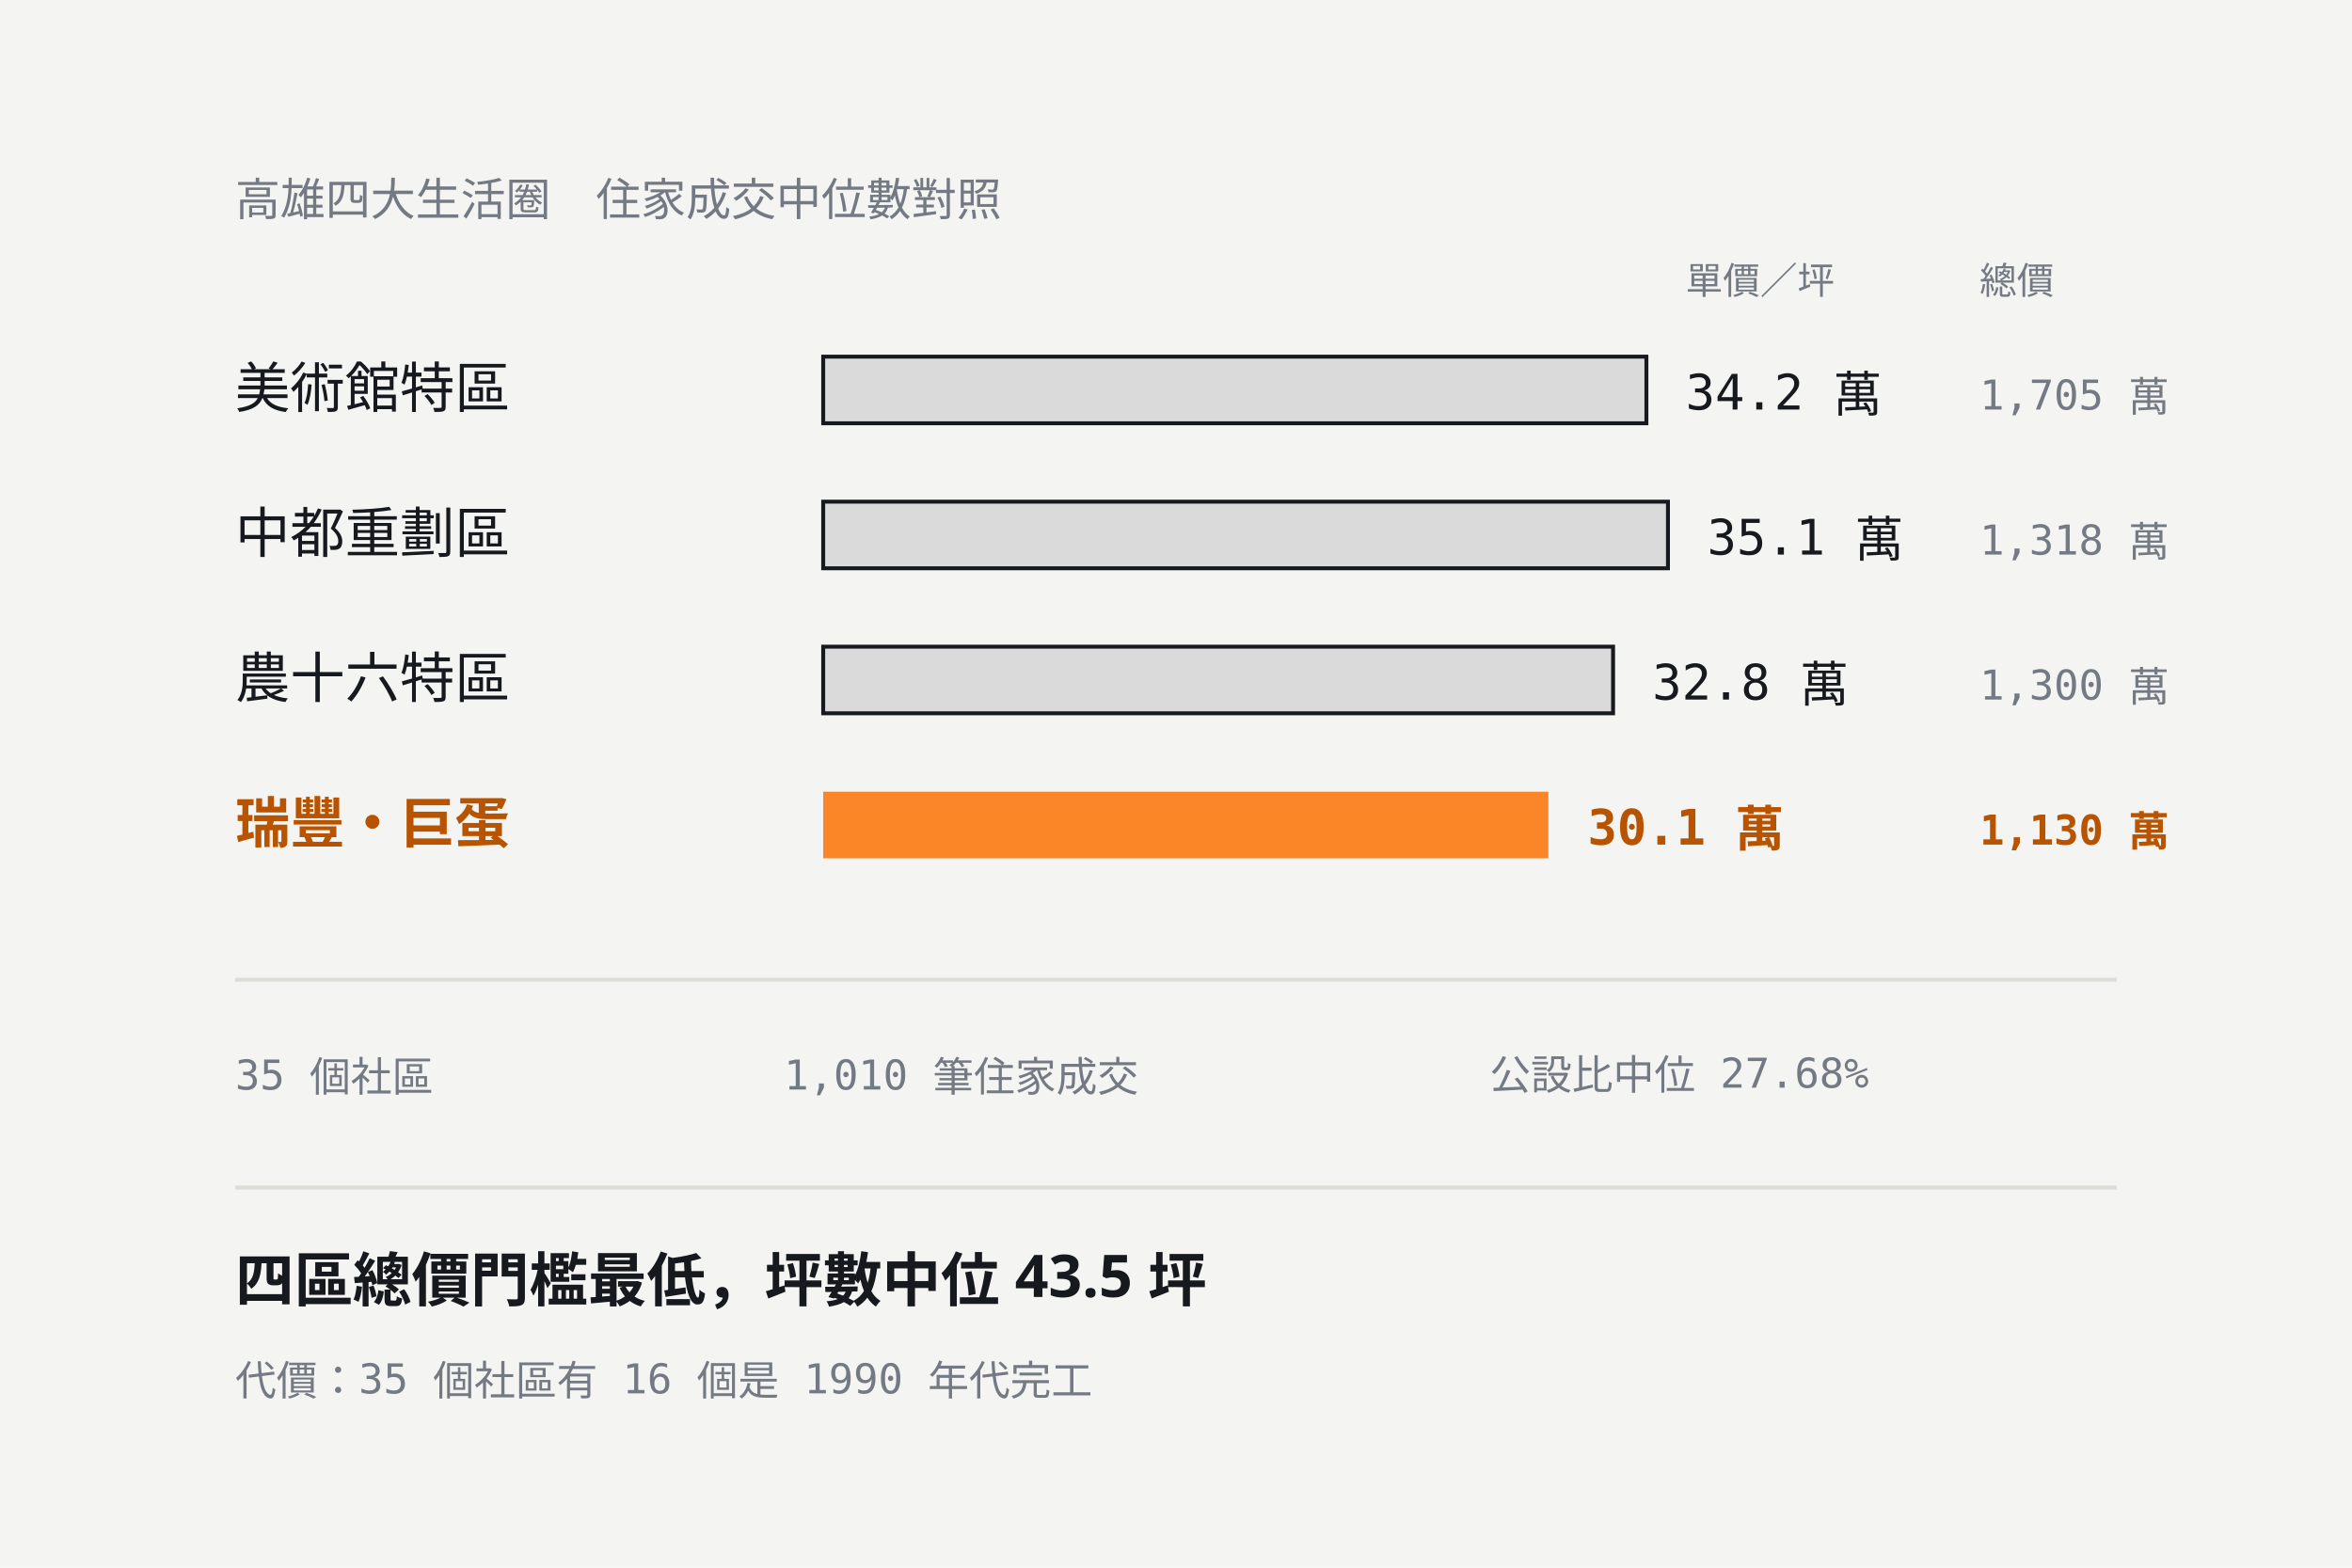
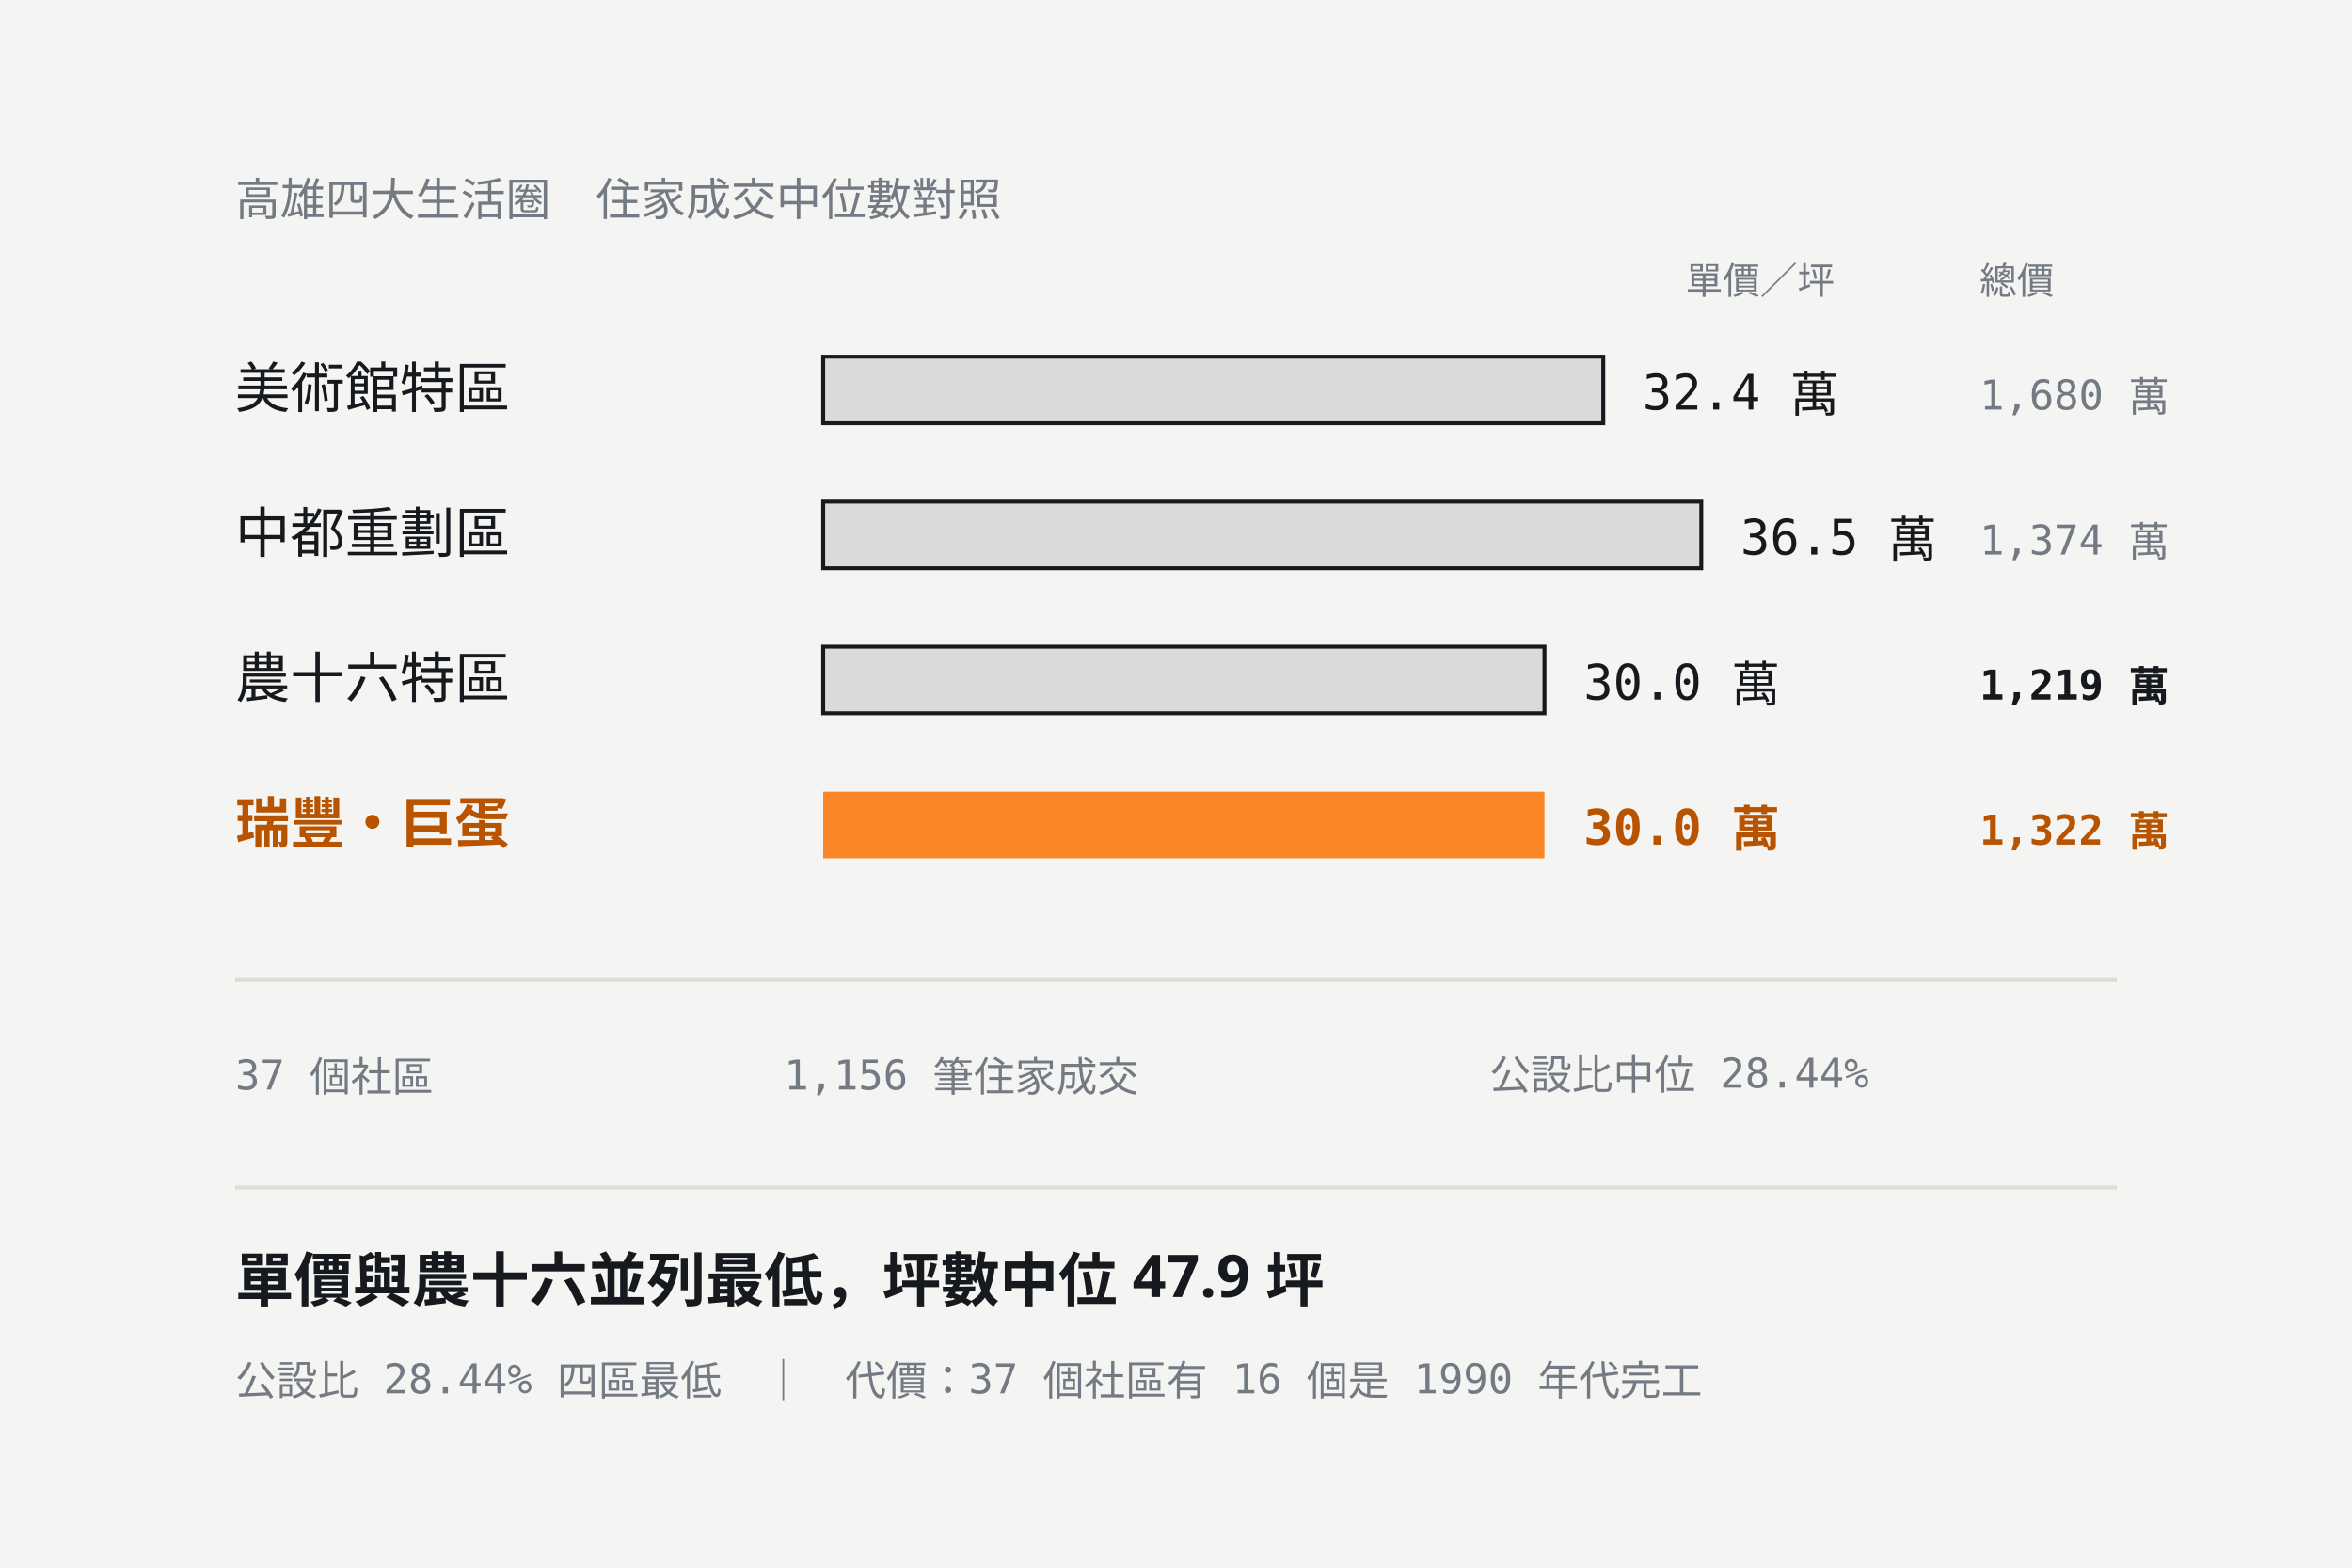
<svg xmlns="http://www.w3.org/2000/svg" viewBox="0 0 1200 800" width="1200" height="800">
  <rect width="1200" height="800" fill="#F4F4F2" />
  <text x="120" y="110" font-family="'IBM Plex Mono',monospace" font-size="23" fill="#737A83">高雄四大生活圈　住家成交中位數對照</text>
  <g font-family="'Noto Sans TC',sans-serif">
    <text x="120" y="208" font-size="28" fill="#16191D">美術館特區</text>
-     <rect x="420" y="182" width="420" height="34" fill="#16191D" fill-opacity="0.12" stroke="#16191D" stroke-width="2" />
-     <text x="860" y="209" font-size="25" font-family="'IBM Plex Mono',monospace" fill="#16191D">34.2 萬</text>
-     <text x="1010" y="209" font-size="21" font-family="'IBM Plex Mono',monospace" fill="#737A83">1,705 萬</text>
+     <rect x="420" y="182" width="398" height="34" fill="#16191D" fill-opacity="0.12" stroke="#16191D" stroke-width="2" />
+     <text x="838" y="209" font-size="25" font-family="'IBM Plex Mono',monospace" fill="#16191D">32.4 萬</text>
+     <text x="1010" y="209" font-size="21" font-family="'IBM Plex Mono',monospace" fill="#737A83">1,680 萬</text>
    <text x="120" y="282" font-size="28" fill="#16191D">中都重劃區</text>
-     <rect x="420" y="256" width="431" height="34" fill="#16191D" fill-opacity="0.12" stroke="#16191D" stroke-width="2" />
-     <text x="871" y="283" font-size="25" font-family="'IBM Plex Mono',monospace" fill="#16191D">35.1 萬</text>
-     <text x="1010" y="283" font-size="21" font-family="'IBM Plex Mono',monospace" fill="#737A83">1,318 萬</text>
+     <rect x="420" y="256" width="448" height="34" fill="#16191D" fill-opacity="0.12" stroke="#16191D" stroke-width="2" />
+     <text x="888" y="283" font-size="25" font-family="'IBM Plex Mono',monospace" fill="#16191D">36.5 萬</text>
+     <text x="1010" y="283" font-size="21" font-family="'IBM Plex Mono',monospace" fill="#737A83">1,374 萬</text>
    <text x="120" y="356" font-size="28" fill="#16191D">農十六特區</text>
-     <rect x="420" y="330" width="403" height="34" fill="#16191D" fill-opacity="0.12" stroke="#16191D" stroke-width="2" />
-     <text x="843" y="357" font-size="25" font-family="'IBM Plex Mono',monospace" fill="#16191D">32.8 萬</text>
-     <text x="1010" y="357" font-size="21" font-family="'IBM Plex Mono',monospace" fill="#737A83">1,300 萬</text>
+     <rect x="420" y="330" width="368" height="34" fill="#16191D" fill-opacity="0.12" stroke="#16191D" stroke-width="2" />
+     <text x="808" y="357" font-size="25" font-family="'IBM Plex Mono',monospace" fill="#16191D">30.0 萬</text>
+     <text x="1010" y="357" font-size="21" font-weight="700" font-family="'IBM Plex Mono',monospace" fill="#16191D">1,219 萬</text>
    <text x="120" y="430" font-size="28" font-weight="700" fill="#B85400">瑞豐・巨蛋</text>
-     <rect x="420" y="404" width="370" height="34" fill="#FD7305" fill-opacity="0.85" />
-     <text x="810" y="431" font-size="25" font-weight="700" font-family="'IBM Plex Mono',monospace" fill="#B85400">30.1 萬</text>
-     <text x="1010" y="431" font-size="21" font-weight="700" font-family="'IBM Plex Mono',monospace" fill="#B85400">1,130 萬</text>
+     <rect x="420" y="404" width="368" height="34" fill="#FD7305" fill-opacity="0.85" />
+     <text x="808" y="431" font-size="25" font-weight="700" font-family="'IBM Plex Mono',monospace" fill="#B85400">30.0 萬</text>
+     <text x="1010" y="431" font-size="21" font-weight="700" font-family="'IBM Plex Mono',monospace" fill="#B85400">1,322 萬</text>
  </g>
  <text x="860" y="150" font-family="'IBM Plex Mono',monospace" font-size="19" fill="#737A83">單價／坪</text>
  <text x="1010" y="150" font-family="'IBM Plex Mono',monospace" font-size="19" fill="#737A83">總價</text>
  <path d="M120 500 H1080" stroke="#DEDCD7" stroke-width="2" />
  <g font-family="'IBM Plex Mono',monospace" font-size="21" fill="#737A83">
-     <text x="120" y="556">35 個社區</text>
-     <text x="400" y="556">1,010 筆住家成交</text>
-     <text x="760" y="556">公設比中位 27.68%</text>
+     <text x="120" y="556">37 個社區</text>
+     <text x="400" y="556">1,156 筆住家成交</text>
+     <text x="760" y="556">公設比中位 28.44%</text>
  </g>
  <path d="M120 606 H1080" stroke="#DEDCD7" stroke-width="2" />
-   <text x="120" y="664" font-family="'Noto Sans TC',sans-serif" font-size="30" font-weight="700" fill="#16191D">四區總價門檻最低，坪數中位 43.5 坪</text>
-   <text x="120" y="712" font-family="'IBM Plex Mono',monospace" font-size="21" fill="#737A83">代價：35 個社區有 16 個是 1990 年代完工</text>
+   <text x="120" y="664" font-family="'Noto Sans TC',sans-serif" font-size="30" font-weight="700" fill="#16191D">單價與農十六並列最低，坪數中位 47.9 坪</text>
+   <text x="120" y="712" font-family="'IBM Plex Mono',monospace" font-size="21" fill="#737A83">公設比 28.44% 四區最低　｜　代價：37 個社區有 16 個是 1990 年代完工</text>
</svg>
